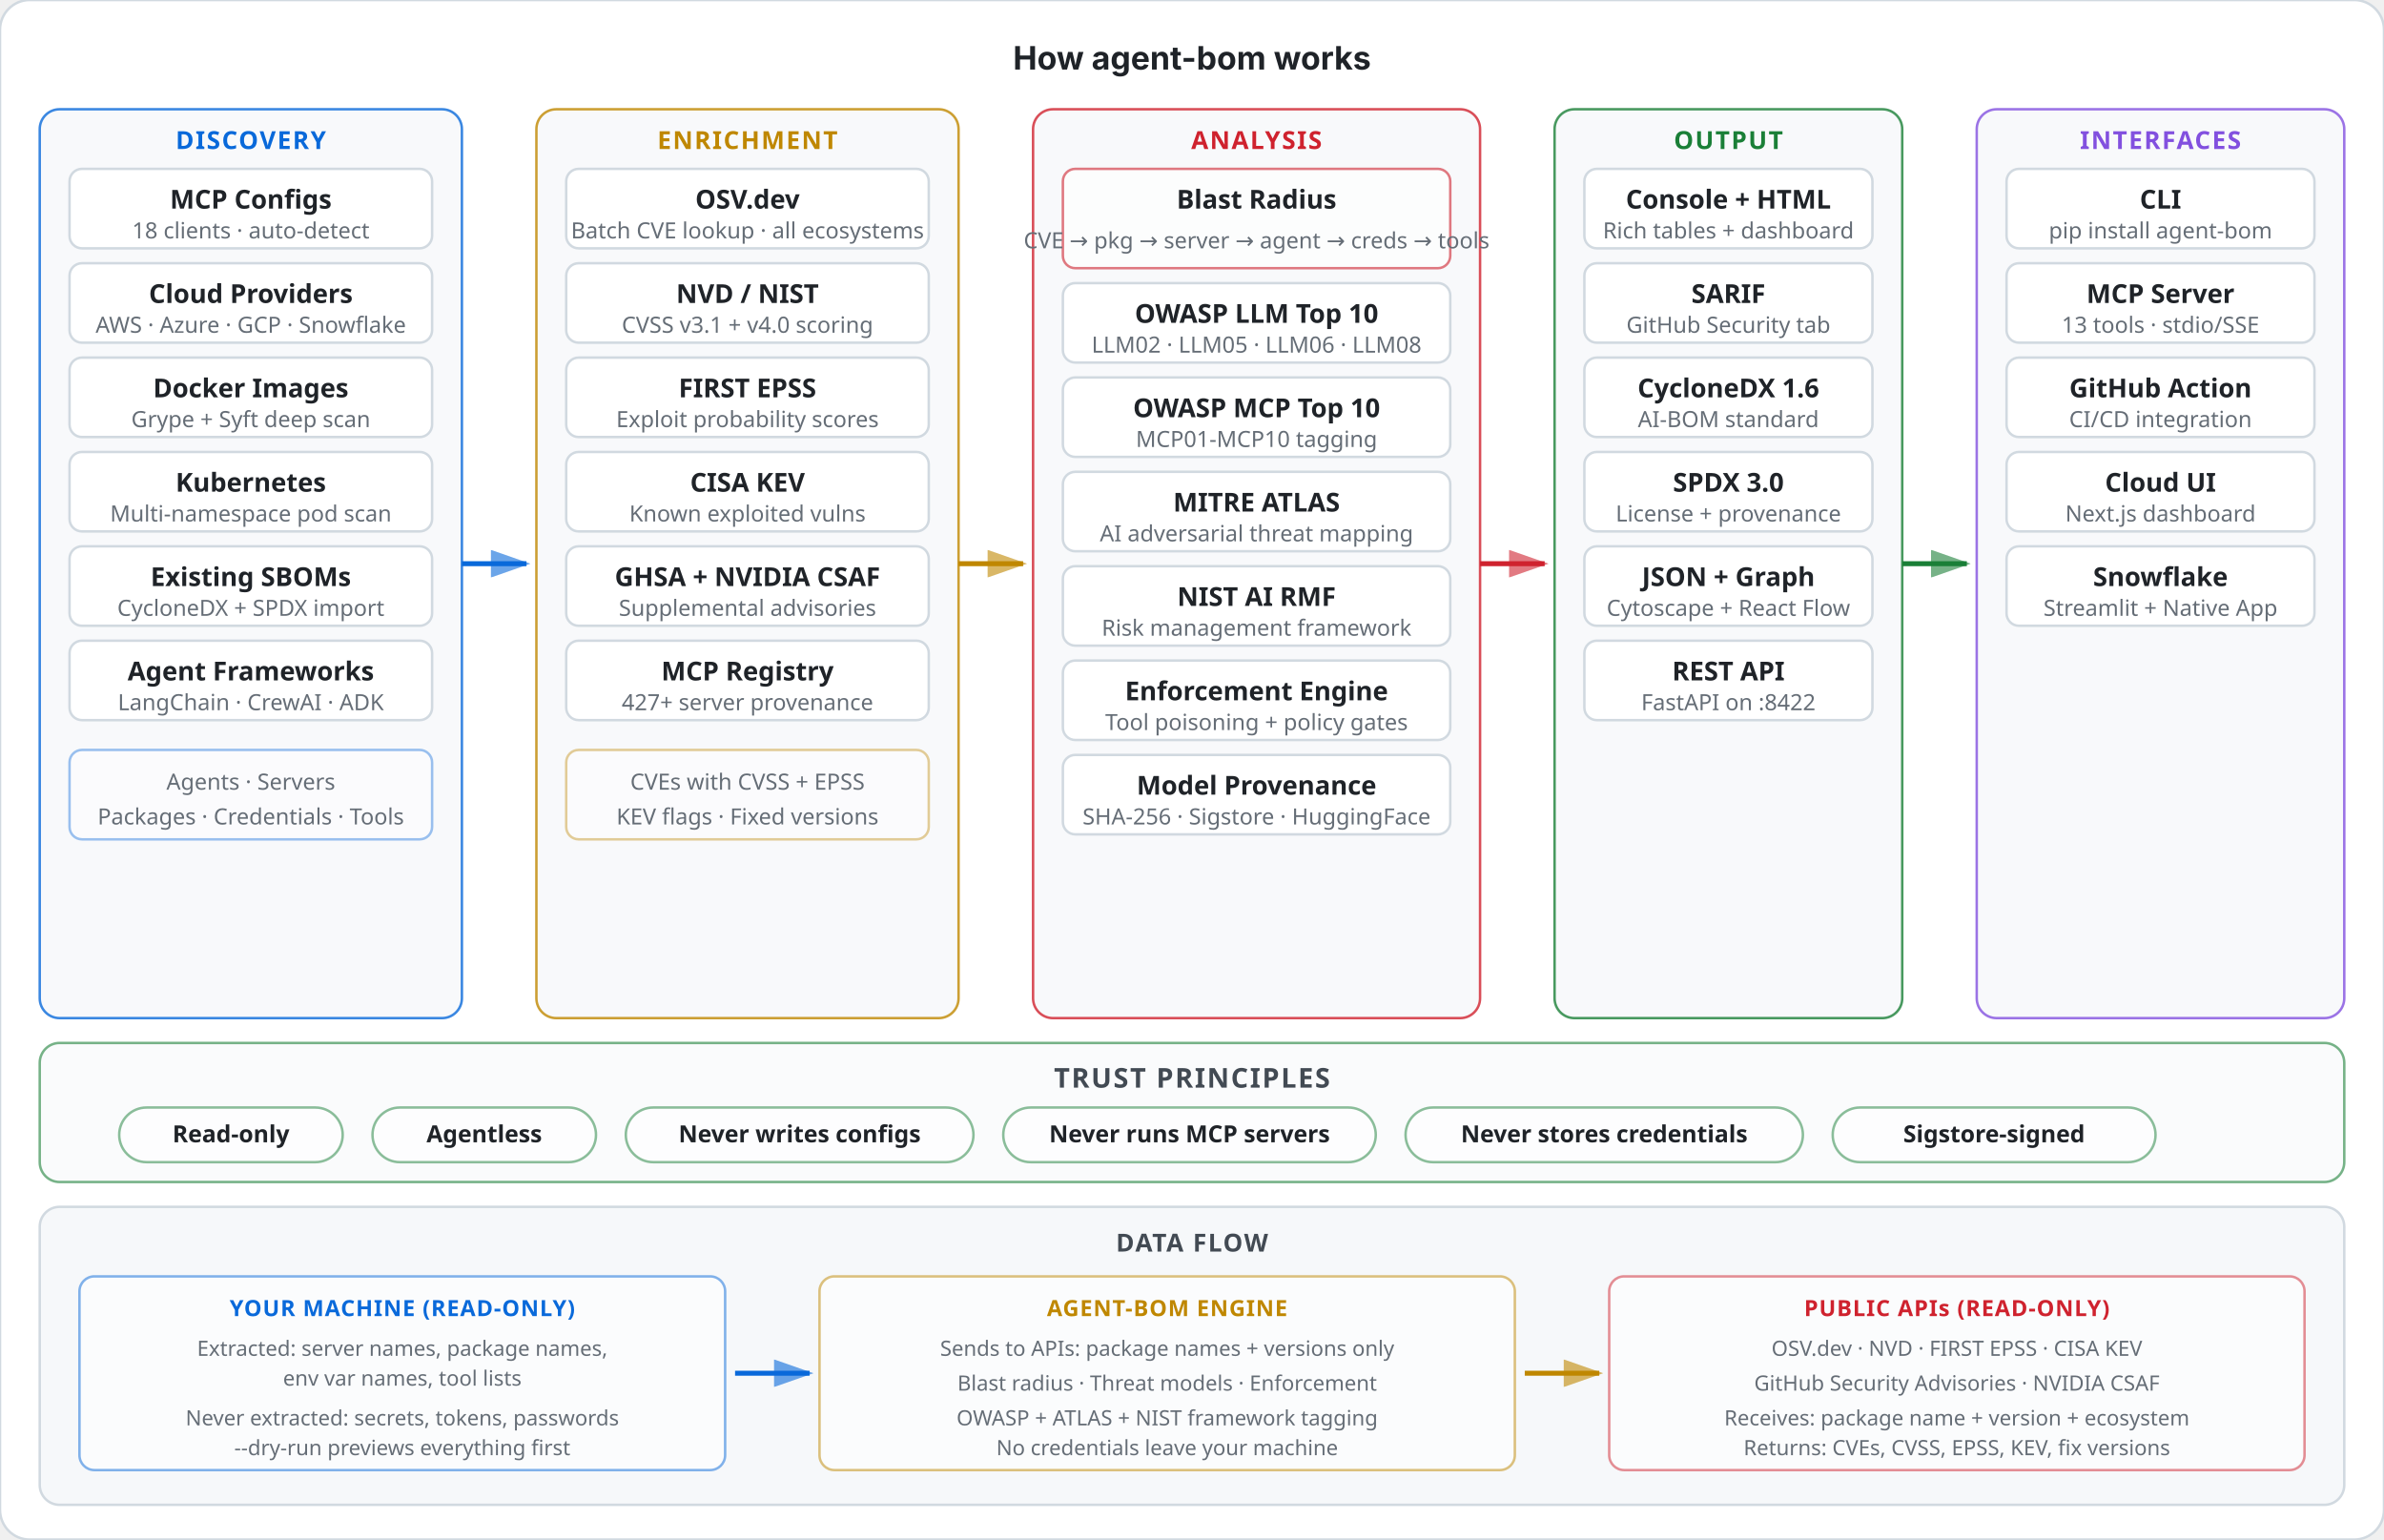
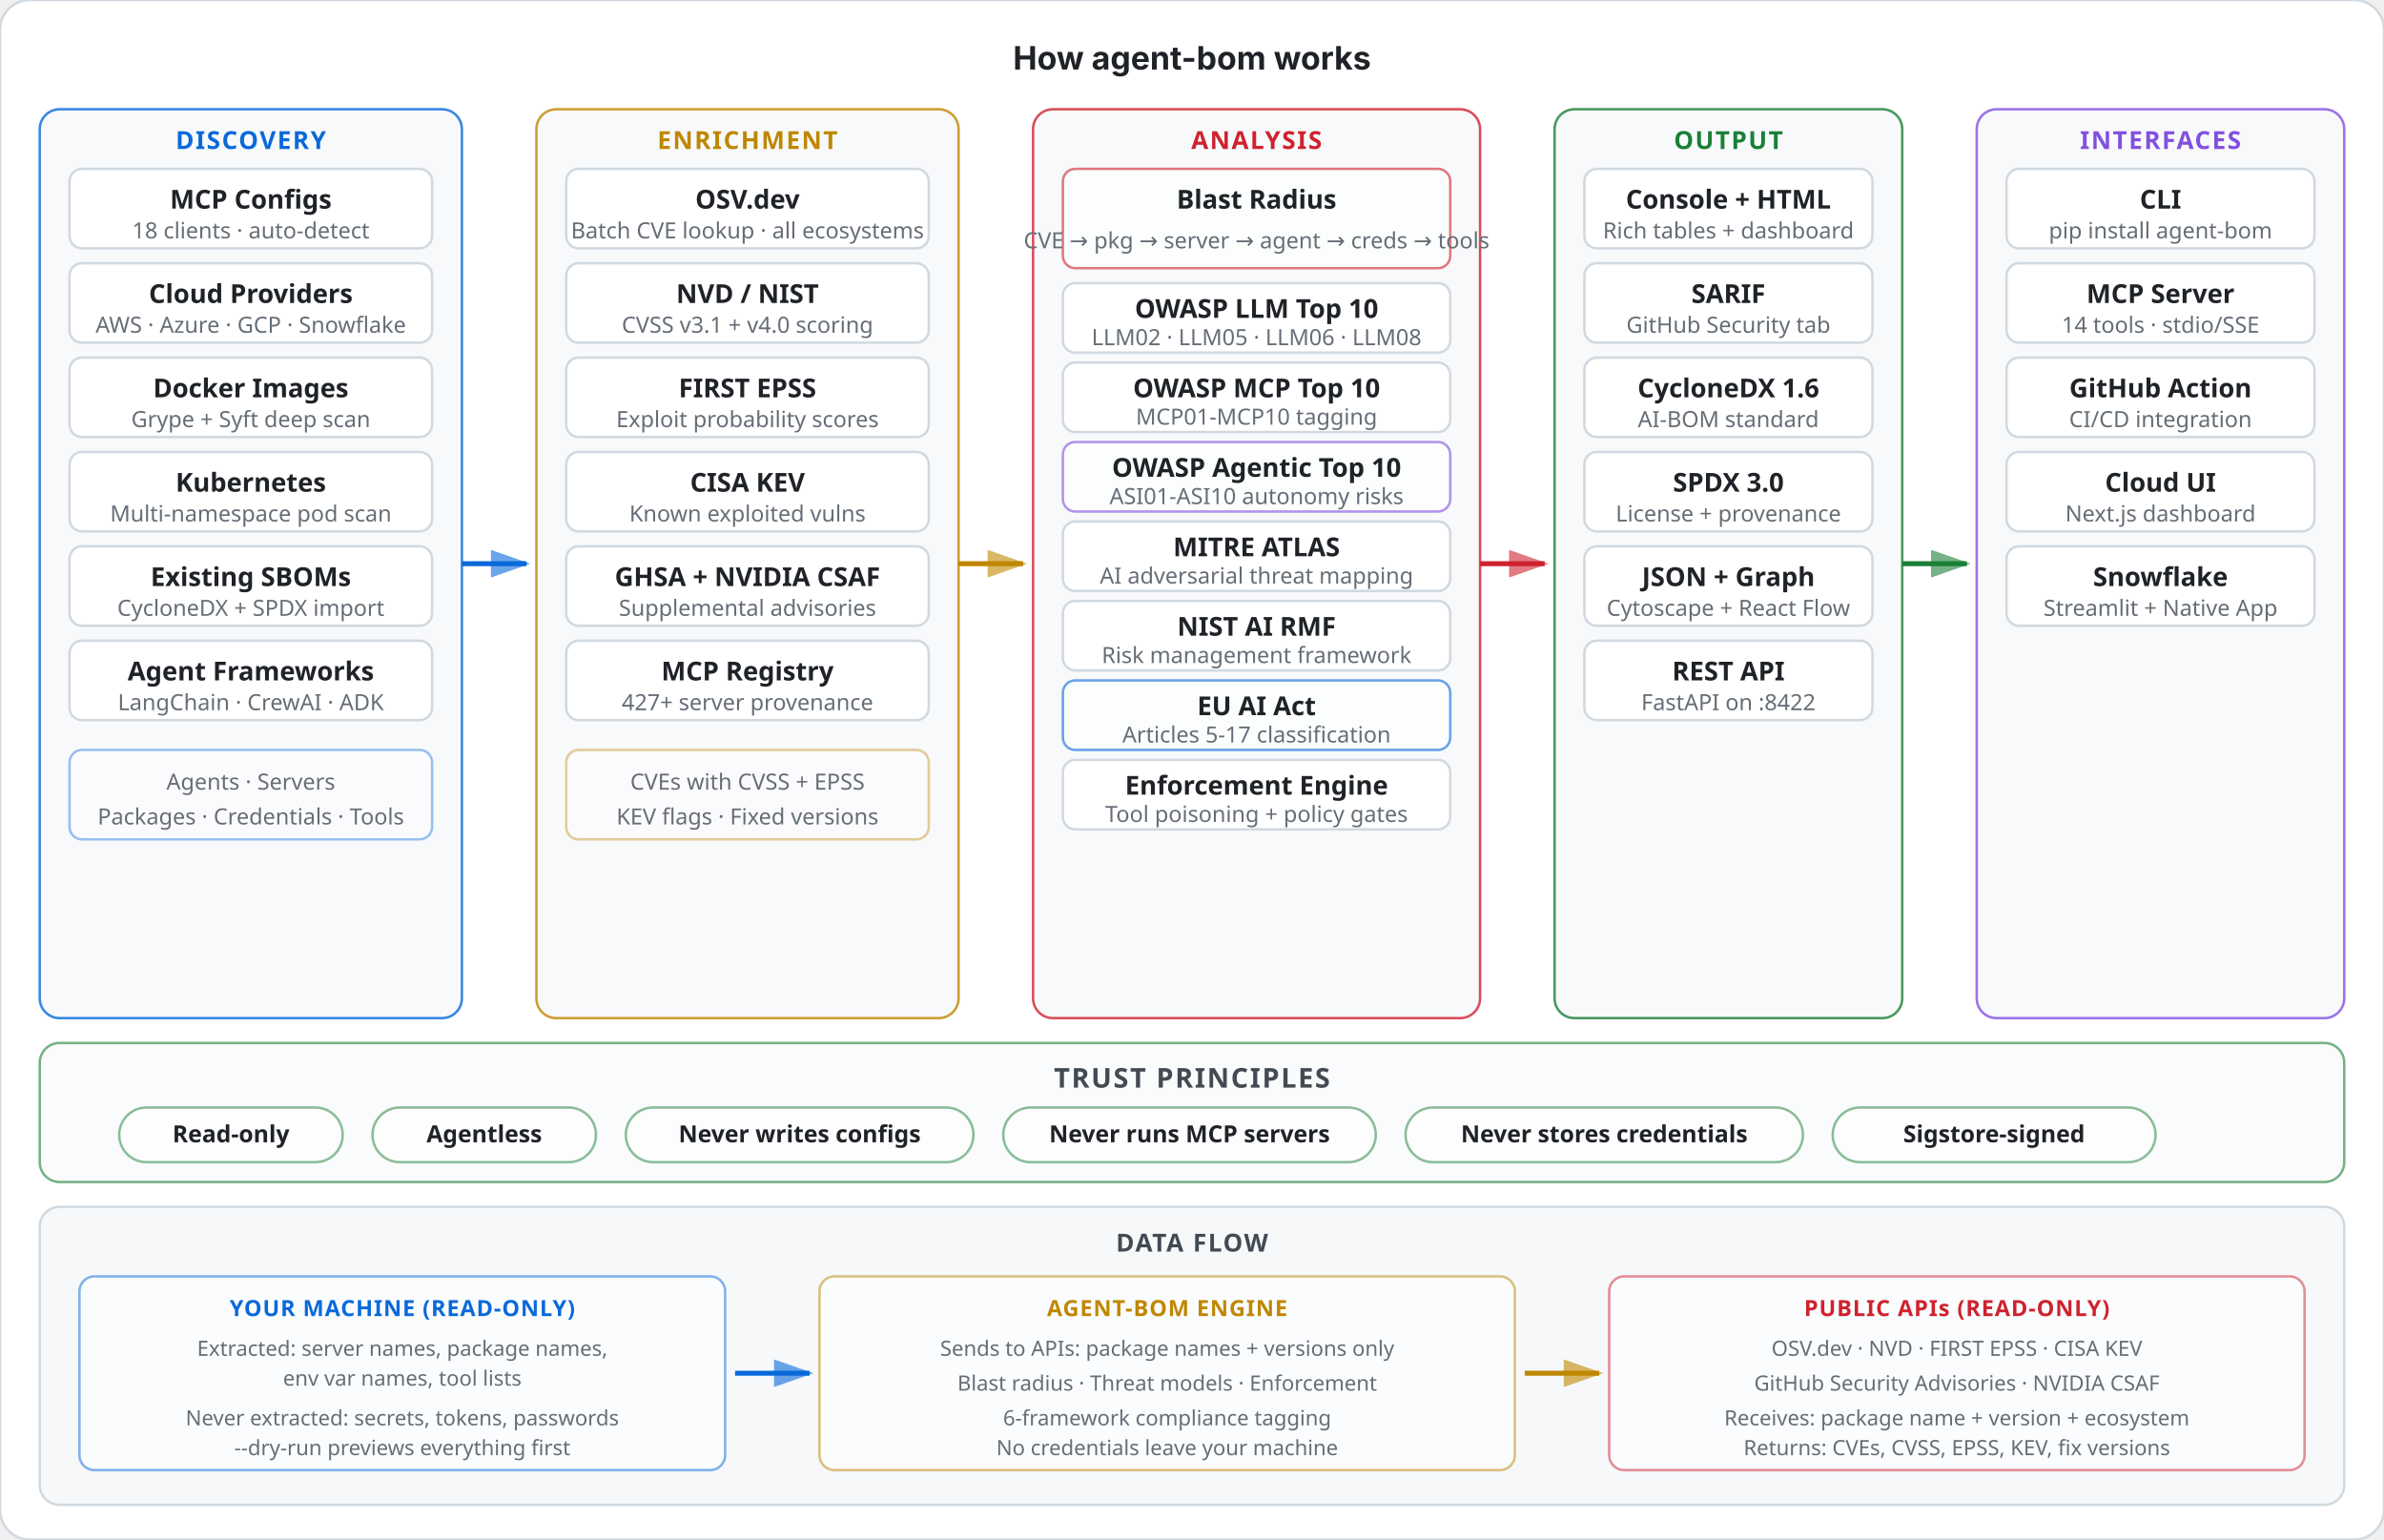
<svg xmlns="http://www.w3.org/2000/svg" viewBox="0 0 960 620" fill="none">
  <style>
    .title { font: 700 13px system-ui, -apple-system, sans-serif; fill: #1f2328; }
    .section-title { font: 700 10px system-ui, sans-serif; letter-spacing: 0.06em; }
    .box-label { font: 600 10.5px system-ui, sans-serif; fill: #1f2328; }
    .box-sub { font: 400 9px system-ui, sans-serif; fill: #656d76; }
    .arrow-label { font: 500 8px system-ui, sans-serif; fill: #656d76; }
    .footer { font: 500 9px system-ui, sans-serif; fill: #656d76; }
    .trust-label { font: 700 11px system-ui, sans-serif; fill: #424a53; letter-spacing: 0.06em; }
    .trust-pill { font: 600 9.5px system-ui, sans-serif; fill: #1f2328; }
    .flow-title { font: 700 10px system-ui, sans-serif; fill: #424a53; letter-spacing: 0.06em; }
    .flow-zone { font: 700 9px system-ui, sans-serif; letter-spacing: 0.04em; }
    .flow-detail { font: 400 8.5px system-ui, sans-serif; fill: #656d76; }
    .flow-arrow { font: 600 8.5px system-ui, sans-serif; }
  </style>
  <defs>
    <marker id="a1" viewBox="0 0 10 7" refX="9" refY="3.5" markerWidth="8" markerHeight="6" orient="auto">
      <polygon points="0 0, 10 3.5, 0 7" fill="#0969da" opacity="0.6" />
    </marker>
    <marker id="a2" viewBox="0 0 10 7" refX="9" refY="3.5" markerWidth="8" markerHeight="6" orient="auto">
      <polygon points="0 0, 10 3.5, 0 7" fill="#bf8700" opacity="0.6" />
    </marker>
    <marker id="a3" viewBox="0 0 10 7" refX="9" refY="3.5" markerWidth="8" markerHeight="6" orient="auto">
      <polygon points="0 0, 10 3.5, 0 7" fill="#cf222e" opacity="0.6" />
    </marker>
    <marker id="a4" viewBox="0 0 10 7" refX="9" refY="3.5" markerWidth="8" markerHeight="6" orient="auto">
      <polygon points="0 0, 10 3.5, 0 7" fill="#1a7f37" opacity="0.6" />
    </marker>
  </defs>
  <rect width="960" height="620" rx="12" fill="#ffffff" stroke="#d1d9e0" stroke-width="1" />
  <text x="480" y="28" text-anchor="middle" class="title">How agent-bom works</text>
  <rect x="16" y="44" width="170" height="366" rx="8" fill="#f6f8fa" stroke="#0969da" stroke-width="1" opacity="0.8" />
  <text x="101" y="60" text-anchor="middle" class="section-title" fill="#0969da">DISCOVERY</text>
  <rect x="28" y="68" width="146" height="32" rx="5" fill="#ffffff" stroke="#d1d9e0" stroke-width="1" />
  <text x="101" y="84" text-anchor="middle" class="box-label">MCP Configs</text>
  <text x="101" y="96" text-anchor="middle" class="box-sub">18 clients · auto-detect</text>
  <rect x="28" y="106" width="146" height="32" rx="5" fill="#ffffff" stroke="#d1d9e0" stroke-width="1" />
  <text x="101" y="122" text-anchor="middle" class="box-label">Cloud Providers</text>
  <text x="101" y="134" text-anchor="middle" class="box-sub">AWS · Azure · GCP · Snowflake</text>
  <rect x="28" y="144" width="146" height="32" rx="5" fill="#ffffff" stroke="#d1d9e0" stroke-width="1" />
  <text x="101" y="160" text-anchor="middle" class="box-label">Docker Images</text>
  <text x="101" y="172" text-anchor="middle" class="box-sub">Grype + Syft deep scan</text>
  <rect x="28" y="182" width="146" height="32" rx="5" fill="#ffffff" stroke="#d1d9e0" stroke-width="1" />
  <text x="101" y="198" text-anchor="middle" class="box-label">Kubernetes</text>
  <text x="101" y="210" text-anchor="middle" class="box-sub">Multi-namespace pod scan</text>
  <rect x="28" y="220" width="146" height="32" rx="5" fill="#ffffff" stroke="#d1d9e0" stroke-width="1" />
  <text x="101" y="236" text-anchor="middle" class="box-label">Existing SBOMs</text>
  <text x="101" y="248" text-anchor="middle" class="box-sub">CycloneDX + SPDX import</text>
  <rect x="28" y="258" width="146" height="32" rx="5" fill="#ffffff" stroke="#d1d9e0" stroke-width="1" />
  <text x="101" y="274" text-anchor="middle" class="box-label">Agent Frameworks</text>
  <text x="101" y="286" text-anchor="middle" class="box-sub">LangChain · CrewAI · ADK</text>
  <rect x="28" y="302" width="146" height="36" rx="5" fill="#ffffff" stroke="#0969da" stroke-width="1" opacity="0.4" />
  <text x="101" y="318" text-anchor="middle" class="box-sub">Agents · Servers</text>
  <text x="101" y="332" text-anchor="middle" class="box-sub">Packages · Credentials · Tools</text>
  <line x1="186" y1="227" x2="212" y2="227" stroke="#0969da" stroke-width="2" marker-end="url(#a1)" />
  <rect x="216" y="44" width="170" height="366" rx="8" fill="#f6f8fa" stroke="#bf8700" stroke-width="1" opacity="0.8" />
  <text x="301" y="60" text-anchor="middle" class="section-title" fill="#bf8700">ENRICHMENT</text>
  <rect x="228" y="68" width="146" height="32" rx="5" fill="#ffffff" stroke="#d1d9e0" stroke-width="1" />
  <text x="301" y="84" text-anchor="middle" class="box-label">OSV.dev</text>
  <text x="301" y="96" text-anchor="middle" class="box-sub">Batch CVE lookup · all ecosystems</text>
  <rect x="228" y="106" width="146" height="32" rx="5" fill="#ffffff" stroke="#d1d9e0" stroke-width="1" />
  <text x="301" y="122" text-anchor="middle" class="box-label">NVD / NIST</text>
  <text x="301" y="134" text-anchor="middle" class="box-sub">CVSS v3.1 + v4.0 scoring</text>
  <rect x="228" y="144" width="146" height="32" rx="5" fill="#ffffff" stroke="#d1d9e0" stroke-width="1" />
  <text x="301" y="160" text-anchor="middle" class="box-label">FIRST EPSS</text>
  <text x="301" y="172" text-anchor="middle" class="box-sub">Exploit probability scores</text>
  <rect x="228" y="182" width="146" height="32" rx="5" fill="#ffffff" stroke="#d1d9e0" stroke-width="1" />
  <text x="301" y="198" text-anchor="middle" class="box-label">CISA KEV</text>
  <text x="301" y="210" text-anchor="middle" class="box-sub">Known exploited vulns</text>
  <rect x="228" y="220" width="146" height="32" rx="5" fill="#ffffff" stroke="#d1d9e0" stroke-width="1" />
  <text x="301" y="236" text-anchor="middle" class="box-label">GHSA + NVIDIA CSAF</text>
  <text x="301" y="248" text-anchor="middle" class="box-sub">Supplemental advisories</text>
  <rect x="228" y="258" width="146" height="32" rx="5" fill="#ffffff" stroke="#d1d9e0" stroke-width="1" />
  <text x="301" y="274" text-anchor="middle" class="box-label">MCP Registry</text>
  <text x="301" y="286" text-anchor="middle" class="box-sub">427+ server provenance</text>
  <rect x="228" y="302" width="146" height="36" rx="5" fill="#ffffff" stroke="#bf8700" stroke-width="1" opacity="0.4" />
  <text x="301" y="318" text-anchor="middle" class="box-sub">CVEs with CVSS + EPSS</text>
  <text x="301" y="332" text-anchor="middle" class="box-sub">KEV flags · Fixed versions</text>
  <line x1="386" y1="227" x2="412" y2="227" stroke="#bf8700" stroke-width="2" marker-end="url(#a2)" />
  <rect x="416" y="44" width="180" height="366" rx="8" fill="#f6f8fa" stroke="#cf222e" stroke-width="1" opacity="0.8" />
  <text x="506" y="60" text-anchor="middle" class="section-title" fill="#cf222e">ANALYSIS</text>
  <rect x="428" y="68" width="156" height="40" rx="5" fill="#ffffff" stroke="#cf222e" stroke-width="1" opacity="0.6" />
  <text x="506" y="84" text-anchor="middle" class="box-label">Blast Radius</text>
  <text x="506" y="100" text-anchor="middle" class="box-sub">CVE → pkg → server → agent → creds → tools</text>
-   <rect x="428" y="114" width="156" height="32" rx="5" fill="#ffffff" stroke="#d1d9e0" stroke-width="1" />
-   <text x="506" y="130" text-anchor="middle" class="box-label">OWASP LLM Top 10</text>
-   <text x="506" y="142" text-anchor="middle" class="box-sub">LLM02 · LLM05 · LLM06 · LLM08</text>
-   <rect x="428" y="152" width="156" height="32" rx="5" fill="#ffffff" stroke="#d1d9e0" stroke-width="1" />
-   <text x="506" y="168" text-anchor="middle" class="box-label">OWASP MCP Top 10</text>
-   <text x="506" y="180" text-anchor="middle" class="box-sub">MCP01-MCP10 tagging</text>
-   <rect x="428" y="190" width="156" height="32" rx="5" fill="#ffffff" stroke="#d1d9e0" stroke-width="1" />
-   <text x="506" y="206" text-anchor="middle" class="box-label">MITRE ATLAS</text>
-   <text x="506" y="218" text-anchor="middle" class="box-sub">AI adversarial threat mapping</text>
-   <rect x="428" y="228" width="156" height="32" rx="5" fill="#ffffff" stroke="#d1d9e0" stroke-width="1" />
-   <text x="506" y="244" text-anchor="middle" class="box-label">NIST AI RMF</text>
-   <text x="506" y="256" text-anchor="middle" class="box-sub">Risk management framework</text>
-   <rect x="428" y="266" width="156" height="32" rx="5" fill="#ffffff" stroke="#d1d9e0" stroke-width="1" />
-   <text x="506" y="282" text-anchor="middle" class="box-label">Enforcement Engine</text>
-   <text x="506" y="294" text-anchor="middle" class="box-sub">Tool poisoning + policy gates</text>
-   <rect x="428" y="304" width="156" height="32" rx="5" fill="#ffffff" stroke="#d1d9e0" stroke-width="1" />
-   <text x="506" y="320" text-anchor="middle" class="box-label">Model Provenance</text>
-   <text x="506" y="332" text-anchor="middle" class="box-sub">SHA-256 · Sigstore · HuggingFace</text>
+   <rect x="428" y="114" width="156" height="28" rx="5" fill="#ffffff" stroke="#d1d9e0" stroke-width="1" />
+   <text x="506" y="128" text-anchor="middle" class="box-label">OWASP LLM Top 10</text>
+   <text x="506" y="139" text-anchor="middle" class="box-sub">LLM02 · LLM05 · LLM06 · LLM08</text>
+   <rect x="428" y="146" width="156" height="28" rx="5" fill="#ffffff" stroke="#d1d9e0" stroke-width="1" />
+   <text x="506" y="160" text-anchor="middle" class="box-label">OWASP MCP Top 10</text>
+   <text x="506" y="171" text-anchor="middle" class="box-sub">MCP01-MCP10 tagging</text>
+   <rect x="428" y="178" width="156" height="28" rx="5" fill="#ffffff" stroke="#8250df" stroke-width="1" opacity="0.6" />
+   <text x="506" y="192" text-anchor="middle" class="box-label">OWASP Agentic Top 10</text>
+   <text x="506" y="203" text-anchor="middle" class="box-sub">ASI01-ASI10 autonomy risks</text>
+   <rect x="428" y="210" width="156" height="28" rx="5" fill="#ffffff" stroke="#d1d9e0" stroke-width="1" />
+   <text x="506" y="224" text-anchor="middle" class="box-label">MITRE ATLAS</text>
+   <text x="506" y="235" text-anchor="middle" class="box-sub">AI adversarial threat mapping</text>
+   <rect x="428" y="242" width="156" height="28" rx="5" fill="#ffffff" stroke="#d1d9e0" stroke-width="1" />
+   <text x="506" y="256" text-anchor="middle" class="box-label">NIST AI RMF</text>
+   <text x="506" y="267" text-anchor="middle" class="box-sub">Risk management framework</text>
+   <rect x="428" y="274" width="156" height="28" rx="5" fill="#ffffff" stroke="#0969da" stroke-width="1" opacity="0.6" />
+   <text x="506" y="288" text-anchor="middle" class="box-label">EU AI Act</text>
+   <text x="506" y="299" text-anchor="middle" class="box-sub">Articles 5-17 classification</text>
+   <rect x="428" y="306" width="156" height="28" rx="5" fill="#ffffff" stroke="#d1d9e0" stroke-width="1" />
+   <text x="506" y="320" text-anchor="middle" class="box-label">Enforcement Engine</text>
+   <text x="506" y="331" text-anchor="middle" class="box-sub">Tool poisoning + policy gates</text>
  <line x1="596" y1="227" x2="622" y2="227" stroke="#cf222e" stroke-width="2" marker-end="url(#a3)" />
  <rect x="626" y="44" width="140" height="366" rx="8" fill="#f6f8fa" stroke="#1a7f37" stroke-width="1" opacity="0.8" />
  <text x="696" y="60" text-anchor="middle" class="section-title" fill="#1a7f37">OUTPUT</text>
  <rect x="638" y="68" width="116" height="32" rx="5" fill="#ffffff" stroke="#d1d9e0" stroke-width="1" />
  <text x="696" y="84" text-anchor="middle" class="box-label">Console + HTML</text>
  <text x="696" y="96" text-anchor="middle" class="box-sub">Rich tables + dashboard</text>
  <rect x="638" y="106" width="116" height="32" rx="5" fill="#ffffff" stroke="#d1d9e0" stroke-width="1" />
  <text x="696" y="122" text-anchor="middle" class="box-label">SARIF</text>
  <text x="696" y="134" text-anchor="middle" class="box-sub">GitHub Security tab</text>
  <rect x="638" y="144" width="116" height="32" rx="5" fill="#ffffff" stroke="#d1d9e0" stroke-width="1" />
  <text x="696" y="160" text-anchor="middle" class="box-label">CycloneDX 1.6</text>
  <text x="696" y="172" text-anchor="middle" class="box-sub">AI-BOM standard</text>
  <rect x="638" y="182" width="116" height="32" rx="5" fill="#ffffff" stroke="#d1d9e0" stroke-width="1" />
  <text x="696" y="198" text-anchor="middle" class="box-label">SPDX 3.0</text>
  <text x="696" y="210" text-anchor="middle" class="box-sub">License + provenance</text>
  <rect x="638" y="220" width="116" height="32" rx="5" fill="#ffffff" stroke="#d1d9e0" stroke-width="1" />
  <text x="696" y="236" text-anchor="middle" class="box-label">JSON + Graph</text>
  <text x="696" y="248" text-anchor="middle" class="box-sub">Cytoscape + React Flow</text>
  <rect x="638" y="258" width="116" height="32" rx="5" fill="#ffffff" stroke="#d1d9e0" stroke-width="1" />
  <text x="696" y="274" text-anchor="middle" class="box-label">REST API</text>
  <text x="696" y="286" text-anchor="middle" class="box-sub">FastAPI on :8422</text>
  <line x1="766" y1="227" x2="792" y2="227" stroke="#1a7f37" stroke-width="2" marker-end="url(#a4)" />
  <rect x="796" y="44" width="148" height="366" rx="8" fill="#f6f8fa" stroke="#8250df" stroke-width="1" opacity="0.8" />
  <text x="870" y="60" text-anchor="middle" class="section-title" fill="#8250df">INTERFACES</text>
  <rect x="808" y="68" width="124" height="32" rx="5" fill="#ffffff" stroke="#d1d9e0" stroke-width="1" />
  <text x="870" y="84" text-anchor="middle" class="box-label">CLI</text>
  <text x="870" y="96" text-anchor="middle" class="box-sub">pip install agent-bom</text>
  <rect x="808" y="106" width="124" height="32" rx="5" fill="#ffffff" stroke="#d1d9e0" stroke-width="1" />
  <text x="870" y="122" text-anchor="middle" class="box-label">MCP Server</text>
-   <text x="870" y="134" text-anchor="middle" class="box-sub">13 tools · stdio/SSE</text>
+   <text x="870" y="134" text-anchor="middle" class="box-sub">14 tools · stdio/SSE</text>
  <rect x="808" y="144" width="124" height="32" rx="5" fill="#ffffff" stroke="#d1d9e0" stroke-width="1" />
  <text x="870" y="160" text-anchor="middle" class="box-label">GitHub Action</text>
  <text x="870" y="172" text-anchor="middle" class="box-sub">CI/CD integration</text>
  <rect x="808" y="182" width="124" height="32" rx="5" fill="#ffffff" stroke="#d1d9e0" stroke-width="1" />
  <text x="870" y="198" text-anchor="middle" class="box-label">Cloud UI</text>
  <text x="870" y="210" text-anchor="middle" class="box-sub">Next.js dashboard</text>
  <rect x="808" y="220" width="124" height="32" rx="5" fill="#ffffff" stroke="#d1d9e0" stroke-width="1" />
  <text x="870" y="236" text-anchor="middle" class="box-label">Snowflake</text>
  <text x="870" y="248" text-anchor="middle" class="box-sub">Streamlit + Native App</text>
  <rect x="16" y="420" width="928" height="56" rx="8" fill="#f6f8fa" stroke="#1a7f37" stroke-width="1" opacity="0.6" />
  <text x="480" y="438" text-anchor="middle" class="trust-label" fill="#1a7f37">TRUST PRINCIPLES</text>
  <rect x="48" y="446" width="90" height="22" rx="11" fill="#ffffff" stroke="#1a7f37" stroke-width="1" opacity="0.5" />
  <text x="93" y="460" text-anchor="middle" class="trust-pill">Read-only</text>
  <rect x="150" y="446" width="90" height="22" rx="11" fill="#ffffff" stroke="#1a7f37" stroke-width="1" opacity="0.5" />
  <text x="195" y="460" text-anchor="middle" class="trust-pill">Agentless</text>
  <rect x="252" y="446" width="140" height="22" rx="11" fill="#ffffff" stroke="#1a7f37" stroke-width="1" opacity="0.5" />
  <text x="322" y="460" text-anchor="middle" class="trust-pill">Never writes configs</text>
  <rect x="404" y="446" width="150" height="22" rx="11" fill="#ffffff" stroke="#1a7f37" stroke-width="1" opacity="0.5" />
  <text x="479" y="460" text-anchor="middle" class="trust-pill">Never runs MCP servers</text>
  <rect x="566" y="446" width="160" height="22" rx="11" fill="#ffffff" stroke="#1a7f37" stroke-width="1" opacity="0.5" />
  <text x="646" y="460" text-anchor="middle" class="trust-pill">Never stores credentials</text>
  <rect x="738" y="446" width="130" height="22" rx="11" fill="#ffffff" stroke="#1a7f37" stroke-width="1" opacity="0.5" />
  <text x="803" y="460" text-anchor="middle" class="trust-pill">Sigstore-signed</text>
  <rect x="16" y="486" width="928" height="120" rx="8" fill="#f6f8fa" stroke="#d1d9e0" stroke-width="1" />
  <text x="480" y="504" text-anchor="middle" class="flow-title">DATA FLOW</text>
  <rect x="32" y="514" width="260" height="78" rx="6" fill="#ffffff" stroke="#0969da" stroke-width="1" opacity="0.5" />
  <text x="162" y="530" text-anchor="middle" class="flow-zone" fill="#0969da">YOUR MACHINE (READ-ONLY)</text>
  <text x="162" y="546" text-anchor="middle" class="flow-detail">Extracted: server names, package names,</text>
  <text x="162" y="558" text-anchor="middle" class="flow-detail">env var names, tool lists</text>
  <text x="162" y="574" text-anchor="middle" class="flow-detail" fill="#cf222e">Never extracted: secrets, tokens, passwords</text>
  <text x="162" y="586" text-anchor="middle" class="flow-detail" fill="#1a7f37">--dry-run previews everything first</text>
  <line x1="296" y1="553" x2="326" y2="553" stroke="#0969da" stroke-width="2" marker-end="url(#a1)" />
  <rect x="330" y="514" width="280" height="78" rx="6" fill="#ffffff" stroke="#bf8700" stroke-width="1" opacity="0.5" />
  <text x="470" y="530" text-anchor="middle" class="flow-zone" fill="#bf8700">AGENT-BOM ENGINE</text>
  <text x="470" y="546" text-anchor="middle" class="flow-detail">Sends to APIs: package names + versions only</text>
  <text x="470" y="560" text-anchor="middle" class="flow-detail">Blast radius · Threat models · Enforcement</text>
-   <text x="470" y="574" text-anchor="middle" class="flow-detail">OWASP + ATLAS + NIST framework tagging</text>
+   <text x="470" y="574" text-anchor="middle" class="flow-detail">6-framework compliance tagging</text>
  <text x="470" y="586" text-anchor="middle" class="flow-detail" fill="#cf222e">No credentials leave your machine</text>
  <line x1="614" y1="553" x2="644" y2="553" stroke="#bf8700" stroke-width="2" marker-end="url(#a2)" />
  <rect x="648" y="514" width="280" height="78" rx="6" fill="#ffffff" stroke="#cf222e" stroke-width="1" opacity="0.5" />
  <text x="788" y="530" text-anchor="middle" class="flow-zone" fill="#cf222e">PUBLIC APIs (READ-ONLY)</text>
  <text x="788" y="546" text-anchor="middle" class="flow-detail">OSV.dev · NVD · FIRST EPSS · CISA KEV</text>
  <text x="788" y="560" text-anchor="middle" class="flow-detail">GitHub Security Advisories · NVIDIA CSAF</text>
  <text x="788" y="574" text-anchor="middle" class="flow-detail">Receives: package name + version + ecosystem</text>
  <text x="788" y="586" text-anchor="middle" class="flow-detail" fill="#1a7f37">Returns: CVEs, CVSS, EPSS, KEV, fix versions</text>
</svg>
